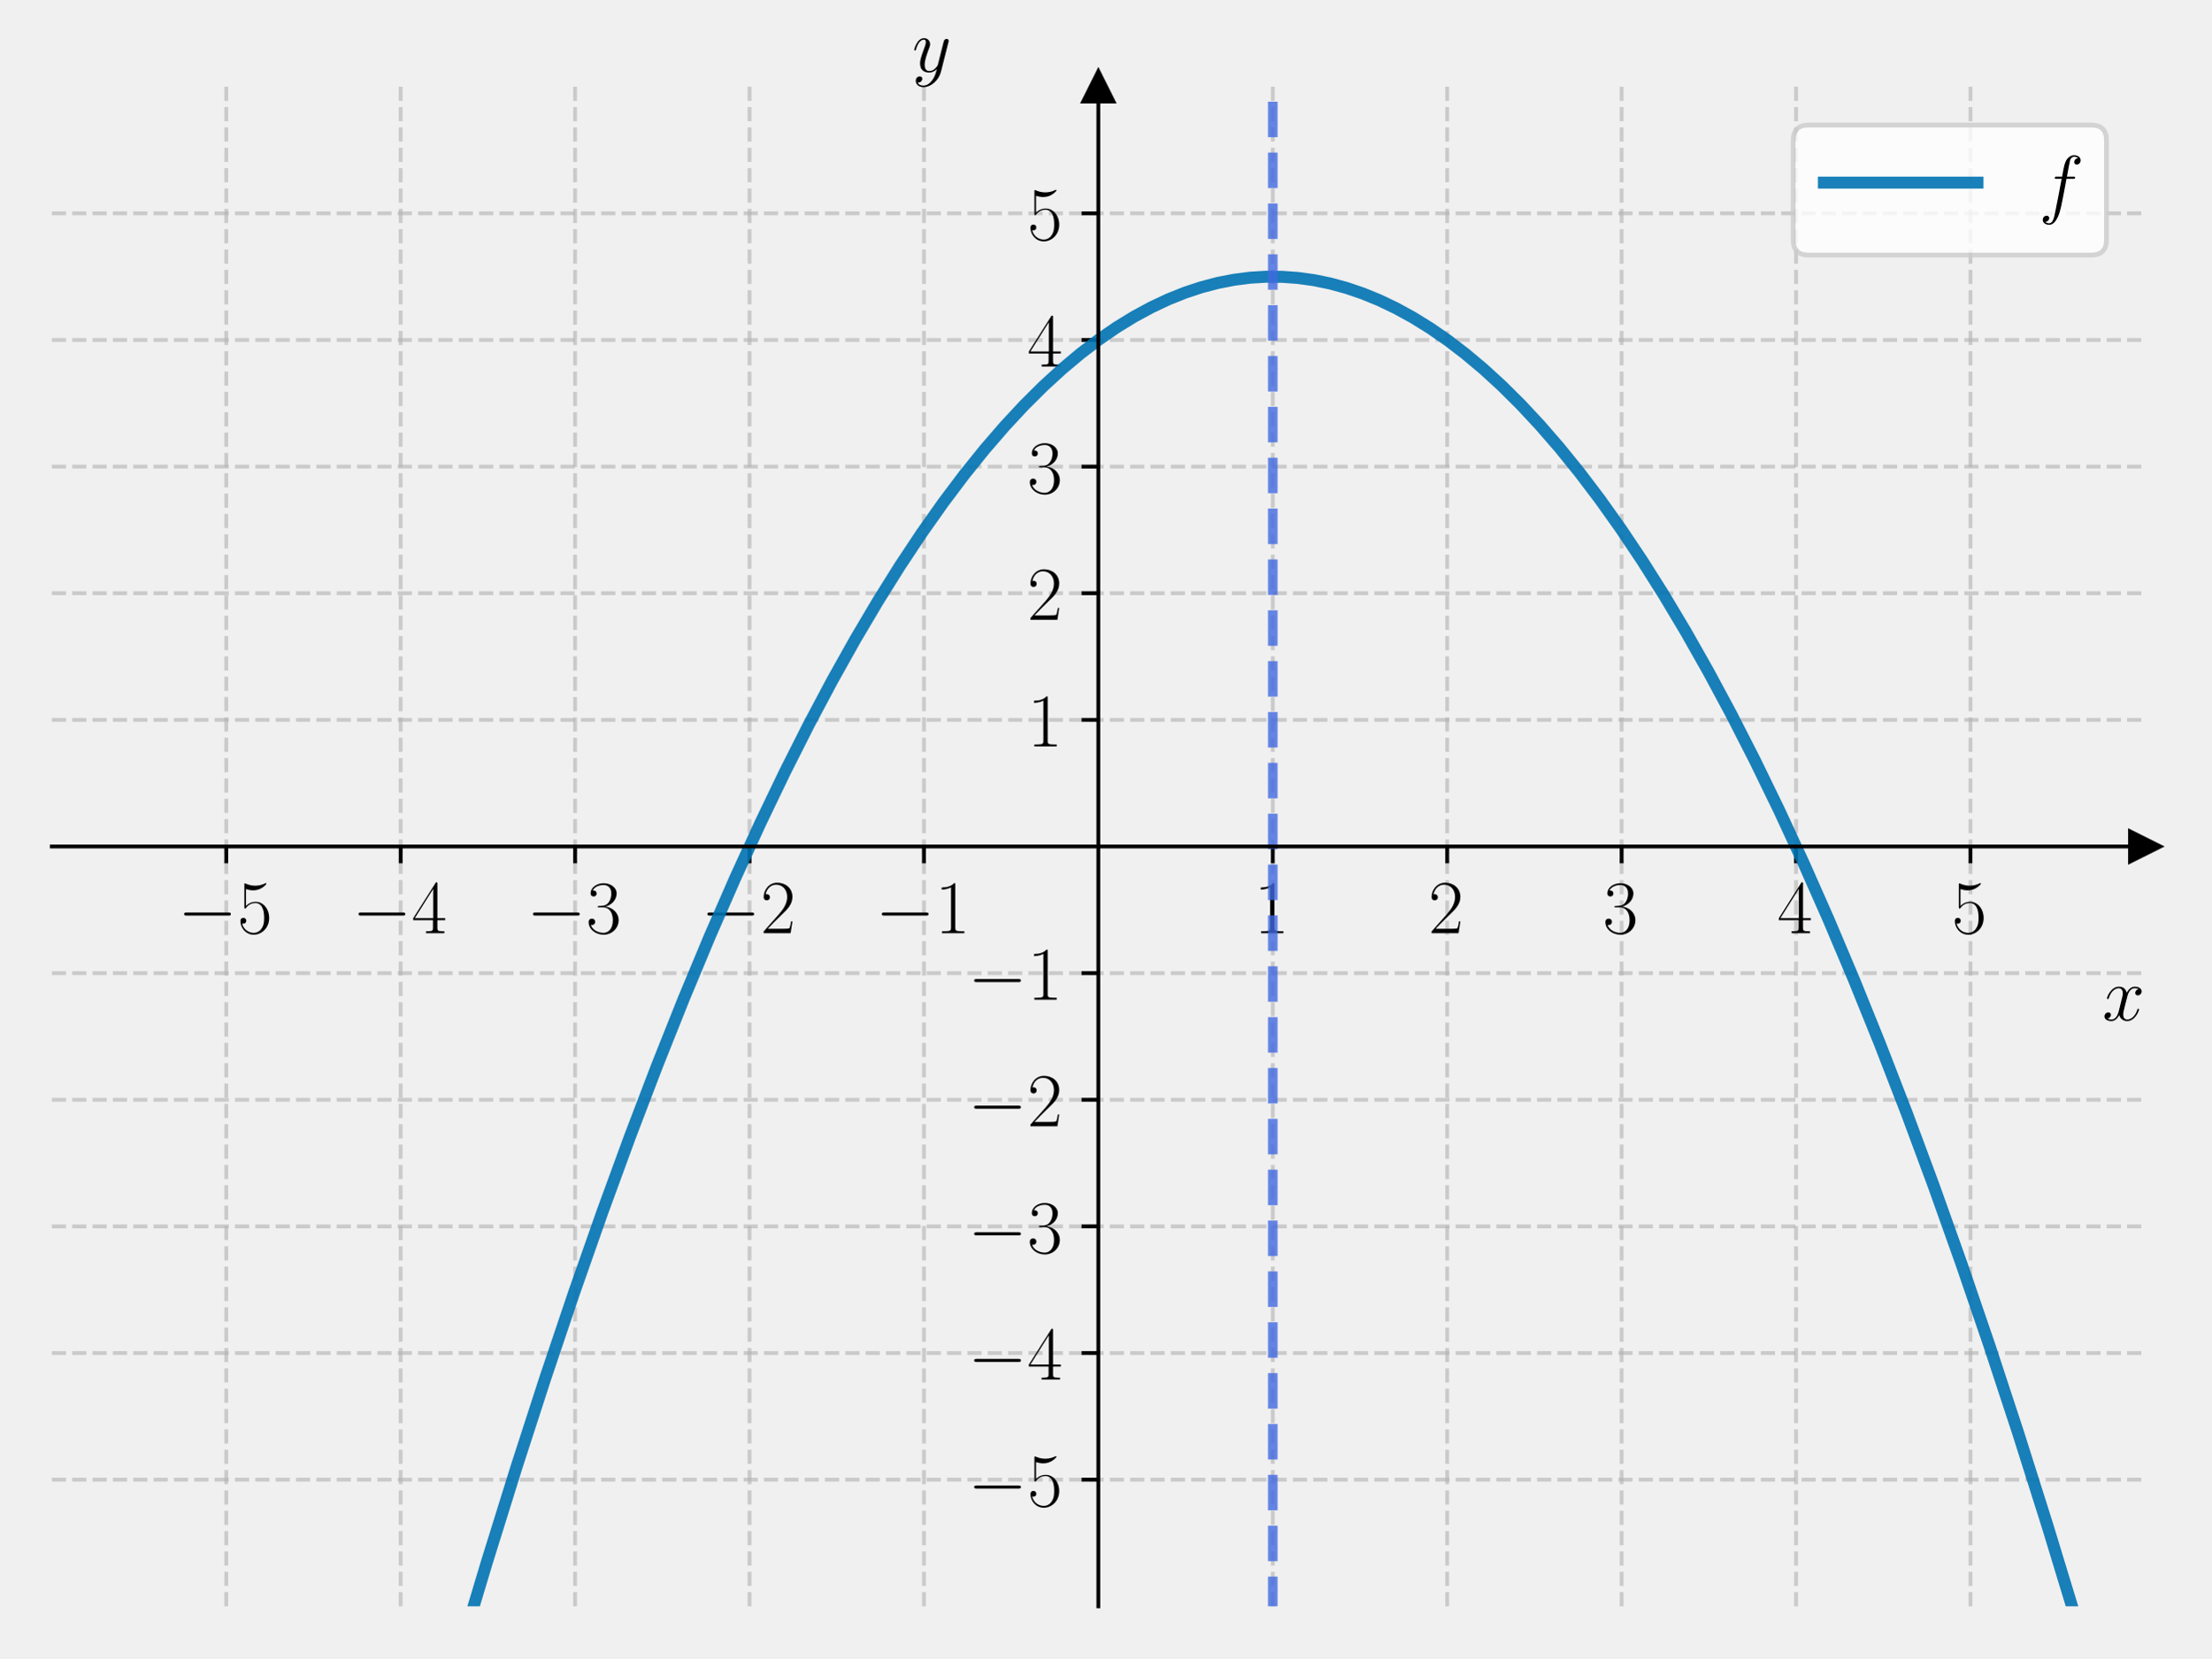
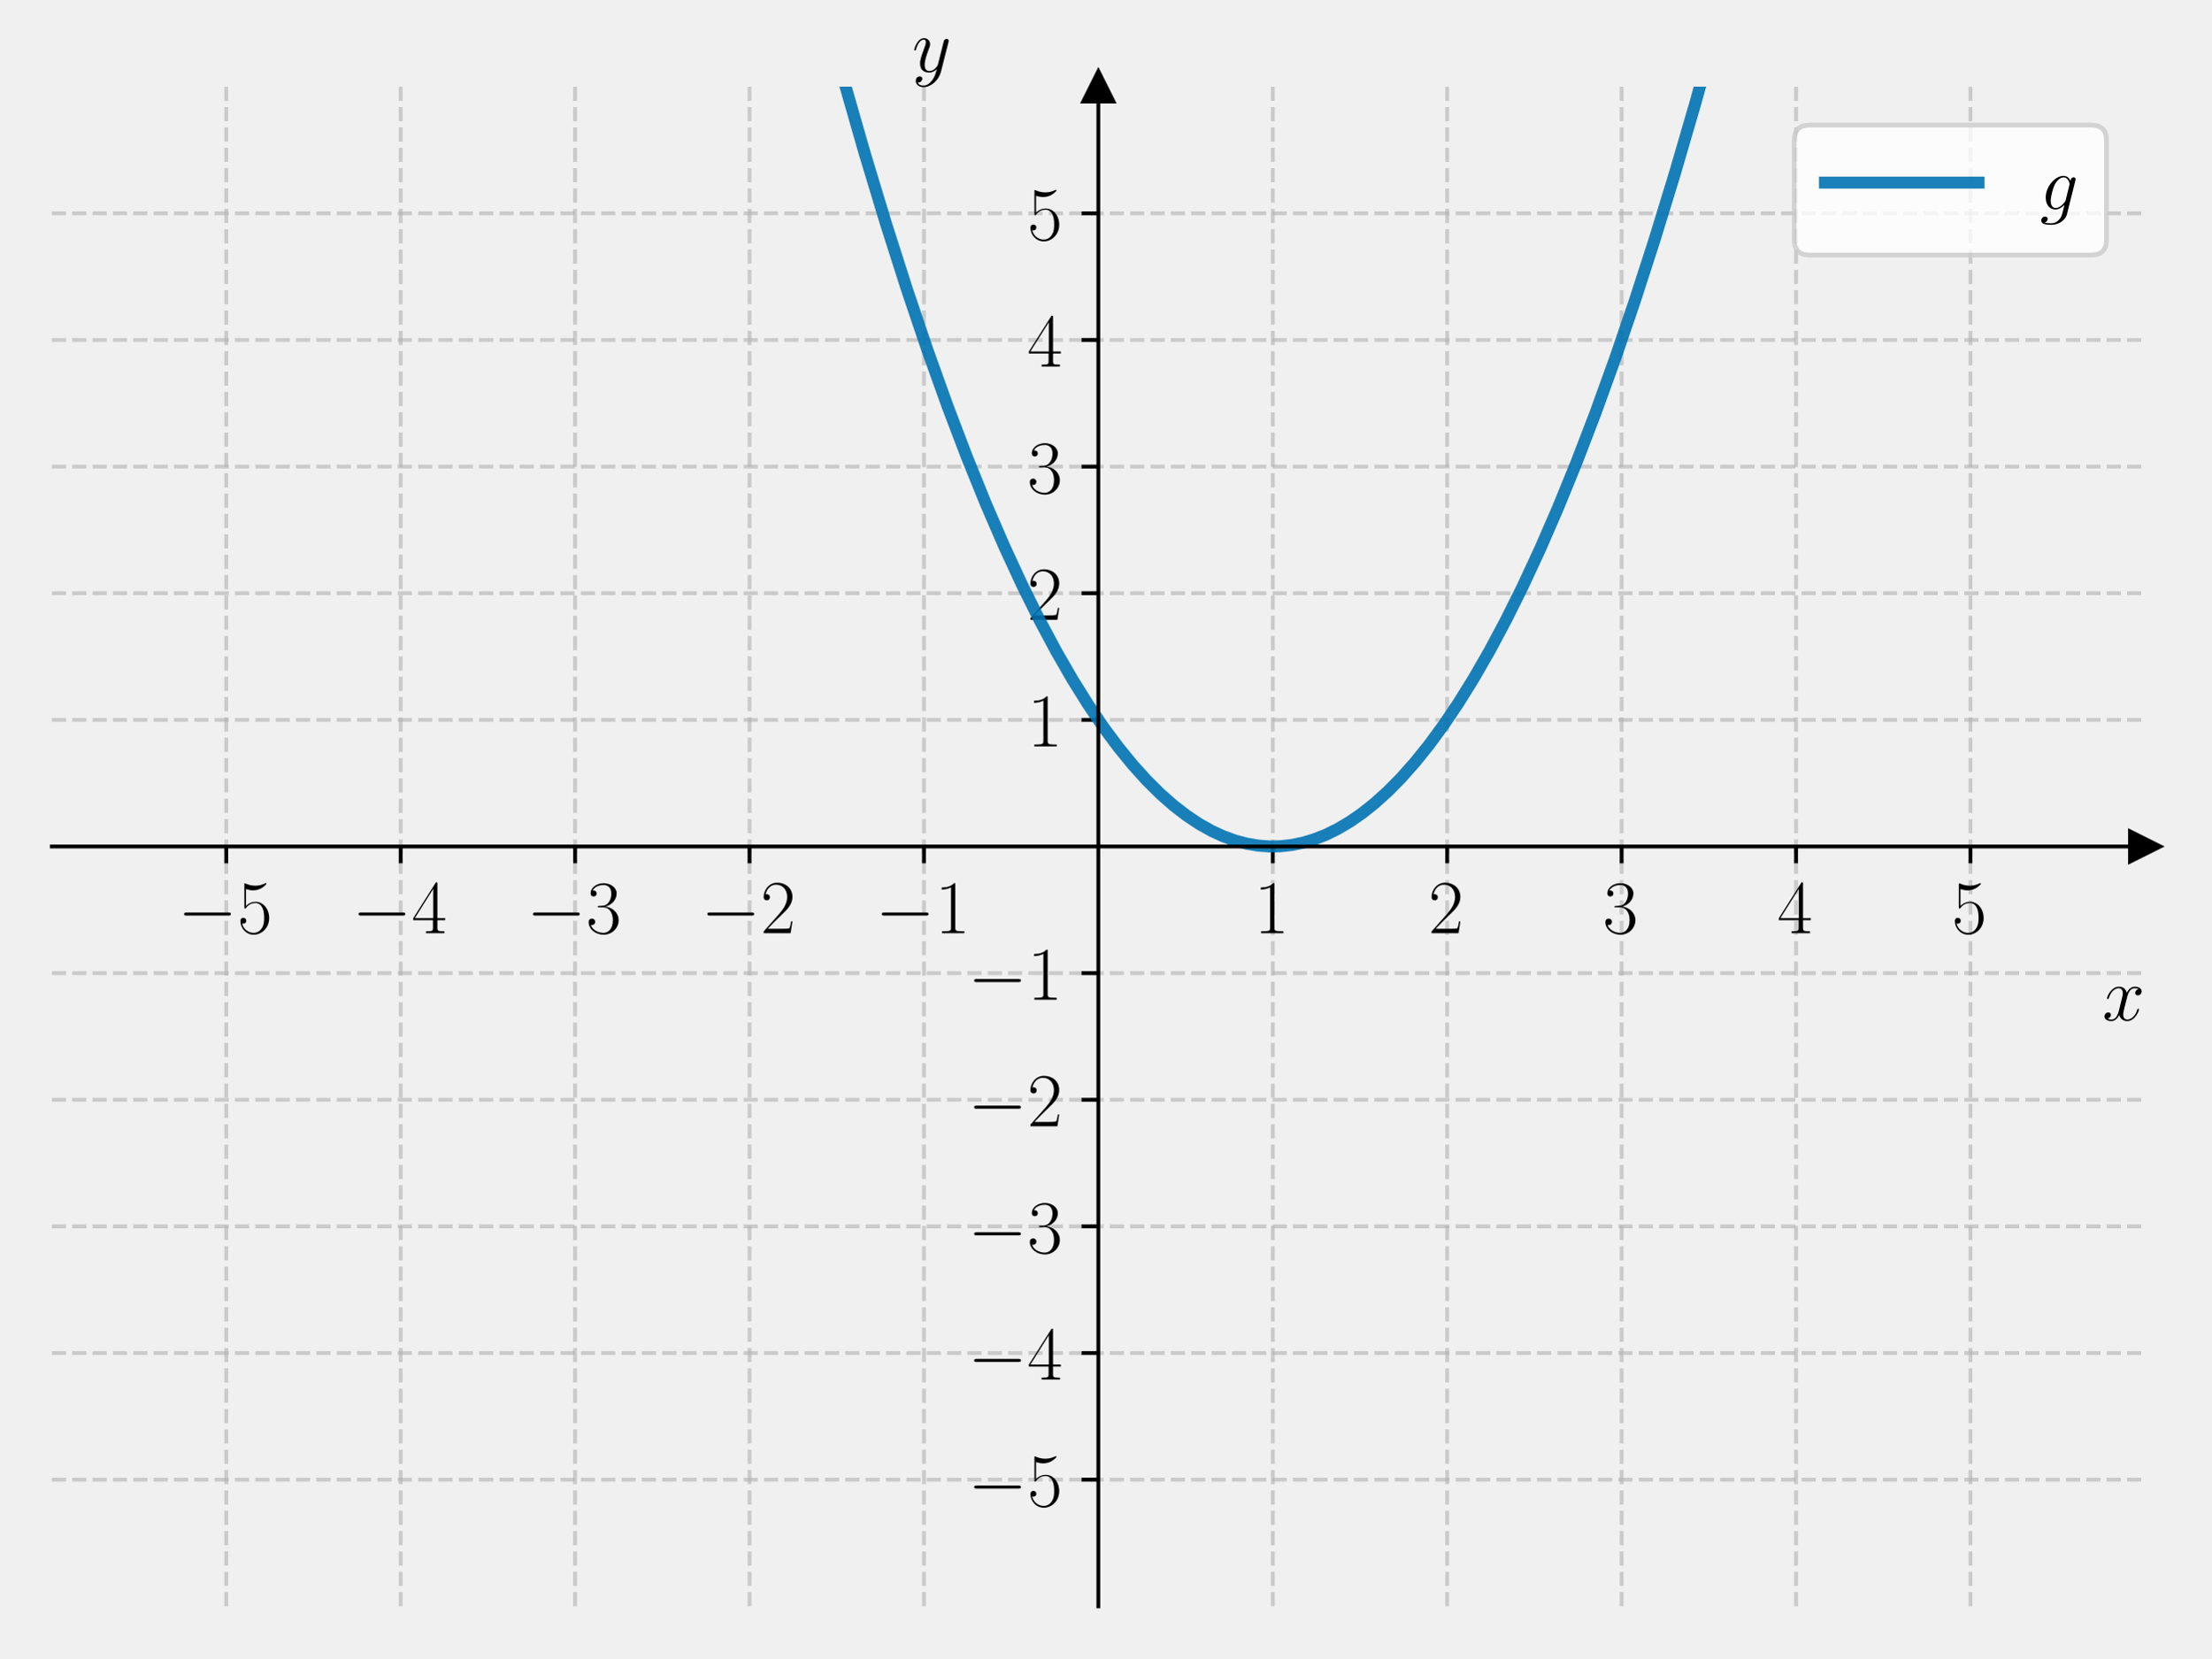
<svg xmlns="http://www.w3.org/2000/svg" xmlns:xlink="http://www.w3.org/1999/xlink" width="460.8pt" height="345.6pt" viewBox="0 0 460.8 345.6" version="1.1">
  <defs>
    <style type="text/css">*{stroke-linejoin: round; stroke-linecap: butt}</style>
  </defs>
  <g id="figure_1">
    <g id="patch_1">
      <path d="M 0 345.6  L 460.8 345.6  L 460.8 0  L 0 0  L 0 345.6  z " style="fill: none" />
    </g>
    <g id="axes_1">
      <g id="patch_2">
        <path d="M 10.8 334.8  L 447 334.8  L 447 18.065  L 10.8 18.065  L 10.8 334.8  z " style="fill: none" />
      </g>
      <g id="matplotlib.axis_1">
        <g id="xtick_1">
          <g id="line2d_1">
-             <path d="M 47.15 334.8  L 47.15 18.065  " clip-path="url(#p3d342323d3)" style="fill: none; stroke-dasharray: 2.96,1.28; stroke-dashoffset: 0; stroke: #b0b0b0; stroke-opacity: 0.6; stroke-width: 0.8" />
+             <path d="M 47.15 334.8  L 47.15 18.065  " clip-path="url(#pc347efbd6e)" style="fill: none; stroke-dasharray: 2.96,1.28; stroke-dashoffset: 0; stroke: #b0b0b0; stroke-opacity: 0.6; stroke-width: 0.8" />
          </g>
          <g id="line2d_2">
            <defs>
-               <path id="me21ef52633" d="M 0 0  L 0 3.5  " style="stroke: #000000; stroke-width: 0.8" />
+               <path id="m739e3f3d30" d="M 0 0  L 0 3.5  " style="stroke: #000000; stroke-width: 0.8" />
            </defs>
            <g>
-               <use xlink:href="#me21ef52633" x="47.15" y="176.432" style="stroke: #000000; stroke-width: 0.8" />
+               <use xlink:href="#m739e3f3d30" x="47.15" y="176.432" style="stroke: #000000; stroke-width: 0.8" />
            </g>
          </g>
          <g id="text_1">
            <g transform="translate(37.04901 194.5019) scale(0.16 -0.16)">
              <defs>
                <path id="CMSY10-0" d="M 4218 1472  C 4326 1472 4442 1472 4442 1600  C 4442 1728 4326 1728 4218 1728  L 755 1728  C 646 1728 531 1728 531 1600  C 531 1472 646 1472 755 1472  L 4218 1472  z " transform="scale(0.015625)" />
                <path id="CMR17-35" d="M 730 3692  C 794 3666 1056 3584 1325 3584  C 1920 3584 2246 3911 2432 4100  C 2432 4157 2432 4192 2394 4192  C 2387 4192 2374 4192 2323 4163  C 2099 4058 1837 3973 1517 3973  C 1325 3973 1037 3999 723 4139  C 653 4171 640 4171 634 4171  C 602 4171 595 4164 595 4037  L 595 2203  C 595 2089 595 2057 659 2057  C 691 2057 704 2070 736 2114  C 941 2401 1222 2522 1542 2522  C 1766 2522 2246 2382 2246 1289  C 2246 1085 2246 715 2054 421  C 1894 159 1645 25 1370 25  C 947 25 518 320 403 814  C 429 807 480 795 506 795  C 589 795 749 840 749 1038  C 749 1210 627 1280 506 1280  C 358 1280 262 1190 262 1011  C 262 454 704 -128 1382 -128  C 2042 -128 2669 440 2669 1264  C 2669 2030 2170 2624 1549 2624  C 1222 2624 947 2503 730 2274  L 730 3692  z " transform="scale(0.015625)" />
              </defs>
              <use xlink:href="#CMSY10-0" transform="scale(0.996264)" />
              <use xlink:href="#CMR17-35" transform="translate(77.48747 0) scale(0.996264)" />
            </g>
          </g>
        </g>
        <g id="xtick_2">
          <g id="line2d_3">
-             <path d="M 83.5 334.8  L 83.5 18.065  " clip-path="url(#p3d342323d3)" style="fill: none; stroke-dasharray: 2.96,1.28; stroke-dashoffset: 0; stroke: #b0b0b0; stroke-opacity: 0.6; stroke-width: 0.8" />
+             <path d="M 83.5 334.8  L 83.5 18.065  " clip-path="url(#pc347efbd6e)" style="fill: none; stroke-dasharray: 2.96,1.28; stroke-dashoffset: 0; stroke: #b0b0b0; stroke-opacity: 0.6; stroke-width: 0.8" />
          </g>
          <g id="line2d_4">
            <g>
-               <use xlink:href="#me21ef52633" x="83.5" y="176.432" style="stroke: #000000; stroke-width: 0.8" />
+               <use xlink:href="#m739e3f3d30" x="83.5" y="176.432" style="stroke: #000000; stroke-width: 0.8" />
            </g>
          </g>
          <g id="text_2">
            <g transform="translate(73.39901 194.5019) scale(0.16 -0.16)">
              <defs>
                <path id="CMR17-34" d="M 2150 4122  C 2150 4256 2144 4256 2029 4256  L 128 1254  L 128 1088  L 1779 1088  L 1779 457  C 1779 224 1766 160 1318 160  L 1197 160  L 1197 0  C 1402 0 1747 0 1965 0  C 2182 0 2528 0 2733 0  L 2733 160  L 2611 160  C 2163 160 2150 224 2150 457  L 2150 1088  L 2803 1088  L 2803 1254  L 2150 1254  L 2150 4122  z M 1798 3703  L 1798 1254  L 256 1254  L 1798 3703  z " transform="scale(0.015625)" />
              </defs>
              <use xlink:href="#CMSY10-0" transform="scale(0.996264)" />
              <use xlink:href="#CMR17-34" transform="translate(77.48747 0) scale(0.996264)" />
            </g>
          </g>
        </g>
        <g id="xtick_3">
          <g id="line2d_5">
-             <path d="M 119.85 334.8  L 119.85 18.065  " clip-path="url(#p3d342323d3)" style="fill: none; stroke-dasharray: 2.96,1.28; stroke-dashoffset: 0; stroke: #b0b0b0; stroke-opacity: 0.6; stroke-width: 0.8" />
+             <path d="M 119.85 334.8  L 119.85 18.065  " clip-path="url(#pc347efbd6e)" style="fill: none; stroke-dasharray: 2.96,1.28; stroke-dashoffset: 0; stroke: #b0b0b0; stroke-opacity: 0.6; stroke-width: 0.8" />
          </g>
          <g id="line2d_6">
            <g>
-               <use xlink:href="#me21ef52633" x="119.85" y="176.432" style="stroke: #000000; stroke-width: 0.8" />
+               <use xlink:href="#m739e3f3d30" x="119.85" y="176.432" style="stroke: #000000; stroke-width: 0.8" />
            </g>
          </g>
          <g id="text_3">
            <g transform="translate(109.749 194.5019) scale(0.16 -0.16)">
              <defs>
                <path id="CMR17-33" d="M 1414 2157  C 1984 2157 2234 1662 2234 1090  C 2234 320 1824 25 1453 25  C 1114 25 563 194 390 693  C 422 680 454 680 486 680  C 640 680 755 782 755 948  C 755 1133 614 1216 486 1216  C 378 1216 211 1165 211 926  C 211 335 787 -128 1466 -128  C 2176 -128 2720 430 2720 1085  C 2720 1707 2208 2157 1600 2227  C 2086 2328 2554 2756 2554 3329  C 2554 3820 2048 4179 1472 4179  C 890 4179 378 3829 378 3329  C 378 3110 544 3072 627 3072  C 762 3072 877 3155 877 3321  C 877 3486 762 3569 627 3569  C 602 3569 570 3569 544 3557  C 730 3959 1235 4032 1459 4032  C 1683 4032 2106 3925 2106 3320  C 2106 3143 2080 2828 1862 2550  C 1670 2304 1453 2304 1242 2284  C 1210 2284 1062 2269 1037 2269  C 992 2263 966 2257 966 2208  C 966 2163 973 2157 1101 2157  L 1414 2157  z " transform="scale(0.015625)" />
              </defs>
              <use xlink:href="#CMSY10-0" transform="scale(0.996264)" />
              <use xlink:href="#CMR17-33" transform="translate(77.48747 0) scale(0.996264)" />
            </g>
          </g>
        </g>
        <g id="xtick_4">
          <g id="line2d_7">
-             <path d="M 156.2 334.8  L 156.2 18.065  " clip-path="url(#p3d342323d3)" style="fill: none; stroke-dasharray: 2.96,1.28; stroke-dashoffset: 0; stroke: #b0b0b0; stroke-opacity: 0.6; stroke-width: 0.8" />
+             <path d="M 156.2 334.8  L 156.2 18.065  " clip-path="url(#pc347efbd6e)" style="fill: none; stroke-dasharray: 2.96,1.28; stroke-dashoffset: 0; stroke: #b0b0b0; stroke-opacity: 0.6; stroke-width: 0.8" />
          </g>
          <g id="line2d_8">
            <g>
-               <use xlink:href="#me21ef52633" x="156.2" y="176.432" style="stroke: #000000; stroke-width: 0.8" />
+               <use xlink:href="#m739e3f3d30" x="156.2" y="176.432" style="stroke: #000000; stroke-width: 0.8" />
            </g>
          </g>
          <g id="text_4">
            <g transform="translate(146.099 194.5019) scale(0.16 -0.16)">
              <defs>
                <path id="CMR17-32" d="M 2669 989  L 2554 989  C 2490 536 2438 459 2413 420  C 2381 369 1920 369 1830 369  L 602 369  C 832 619 1280 1072 1824 1597  C 2214 1967 2669 2402 2669 3035  C 2669 3790 2067 4224 1395 4224  C 691 4224 262 3604 262 3030  C 262 2780 448 2748 525 2748  C 589 2748 781 2787 781 3010  C 781 3207 614 3264 525 3264  C 486 3264 448 3258 422 3245  C 544 3790 915 4058 1306 4058  C 1862 4058 2227 3617 2227 3035  C 2227 2479 1901 2000 1536 1584  L 262 146  L 262 0  L 2515 0  L 2669 989  z " transform="scale(0.015625)" />
              </defs>
              <use xlink:href="#CMSY10-0" transform="scale(0.996264)" />
              <use xlink:href="#CMR17-32" transform="translate(77.48747 0) scale(0.996264)" />
            </g>
          </g>
        </g>
        <g id="xtick_5">
          <g id="line2d_9">
-             <path d="M 192.55 334.8  L 192.55 18.065  " clip-path="url(#p3d342323d3)" style="fill: none; stroke-dasharray: 2.96,1.28; stroke-dashoffset: 0; stroke: #b0b0b0; stroke-opacity: 0.6; stroke-width: 0.8" />
+             <path d="M 192.55 334.8  L 192.55 18.065  " clip-path="url(#pc347efbd6e)" style="fill: none; stroke-dasharray: 2.96,1.28; stroke-dashoffset: 0; stroke: #b0b0b0; stroke-opacity: 0.6; stroke-width: 0.8" />
          </g>
          <g id="line2d_10">
            <g>
-               <use xlink:href="#me21ef52633" x="192.55" y="176.432" style="stroke: #000000; stroke-width: 0.8" />
+               <use xlink:href="#m739e3f3d30" x="192.55" y="176.432" style="stroke: #000000; stroke-width: 0.8" />
            </g>
          </g>
          <g id="text_5">
            <g transform="translate(182.449 194.5019) scale(0.16 -0.16)">
              <defs>
                <path id="CMR17-31" d="M 1702 4058  C 1702 4192 1696 4192 1606 4192  C 1357 3916 979 3827 621 3827  C 602 3827 570 3827 563 3808  C 557 3795 557 3782 557 3648  C 755 3648 1088 3686 1344 3839  L 1344 461  C 1344 236 1331 160 781 160  L 589 160  L 589 0  C 896 0 1216 0 1523 0  C 1830 0 2150 0 2458 0  L 2458 160  L 2266 160  C 1715 160 1702 230 1702 458  L 1702 4058  z " transform="scale(0.015625)" />
              </defs>
              <use xlink:href="#CMSY10-0" transform="scale(0.996264)" />
              <use xlink:href="#CMR17-31" transform="translate(77.48747 0) scale(0.996264)" />
            </g>
          </g>
        </g>
        <g id="xtick_6">
          <g id="line2d_11">
-             <path d="M 265.25 334.8  L 265.25 18.065  " clip-path="url(#p3d342323d3)" style="fill: none; stroke-dasharray: 2.96,1.28; stroke-dashoffset: 0; stroke: #b0b0b0; stroke-opacity: 0.6; stroke-width: 0.8" />
+             <path d="M 265.25 334.8  L 265.25 18.065  " clip-path="url(#pc347efbd6e)" style="fill: none; stroke-dasharray: 2.96,1.28; stroke-dashoffset: 0; stroke: #b0b0b0; stroke-opacity: 0.6; stroke-width: 0.8" />
          </g>
          <g id="line2d_12">
            <g>
-               <use xlink:href="#me21ef52633" x="265.25" y="176.432" style="stroke: #000000; stroke-width: 0.8" />
+               <use xlink:href="#m739e3f3d30" x="265.25" y="176.432" style="stroke: #000000; stroke-width: 0.8" />
            </g>
          </g>
          <g id="text_6">
            <g transform="translate(261.348 194.5019) scale(0.16 -0.16)">
              <use xlink:href="#CMR17-31" transform="scale(0.996264)" />
            </g>
          </g>
        </g>
        <g id="xtick_7">
          <g id="line2d_13">
-             <path d="M 301.6 334.8  L 301.6 18.065  " clip-path="url(#p3d342323d3)" style="fill: none; stroke-dasharray: 2.96,1.28; stroke-dashoffset: 0; stroke: #b0b0b0; stroke-opacity: 0.6; stroke-width: 0.8" />
+             <path d="M 301.6 334.8  L 301.6 18.065  " clip-path="url(#pc347efbd6e)" style="fill: none; stroke-dasharray: 2.96,1.28; stroke-dashoffset: 0; stroke: #b0b0b0; stroke-opacity: 0.6; stroke-width: 0.8" />
          </g>
          <g id="line2d_14">
            <g>
-               <use xlink:href="#me21ef52633" x="301.6" y="176.432" style="stroke: #000000; stroke-width: 0.8" />
+               <use xlink:href="#m739e3f3d30" x="301.6" y="176.432" style="stroke: #000000; stroke-width: 0.8" />
            </g>
          </g>
          <g id="text_7">
            <g transform="translate(297.698 194.5019) scale(0.16 -0.16)">
              <use xlink:href="#CMR17-32" transform="scale(0.996264)" />
            </g>
          </g>
        </g>
        <g id="xtick_8">
          <g id="line2d_15">
-             <path d="M 337.95 334.8  L 337.95 18.065  " clip-path="url(#p3d342323d3)" style="fill: none; stroke-dasharray: 2.96,1.28; stroke-dashoffset: 0; stroke: #b0b0b0; stroke-opacity: 0.6; stroke-width: 0.8" />
+             <path d="M 337.95 334.8  L 337.95 18.065  " clip-path="url(#pc347efbd6e)" style="fill: none; stroke-dasharray: 2.96,1.28; stroke-dashoffset: 0; stroke: #b0b0b0; stroke-opacity: 0.6; stroke-width: 0.8" />
          </g>
          <g id="line2d_16">
            <g>
-               <use xlink:href="#me21ef52633" x="337.95" y="176.432" style="stroke: #000000; stroke-width: 0.8" />
+               <use xlink:href="#m739e3f3d30" x="337.95" y="176.432" style="stroke: #000000; stroke-width: 0.8" />
            </g>
          </g>
          <g id="text_8">
            <g transform="translate(334.048 194.5019) scale(0.16 -0.16)">
              <use xlink:href="#CMR17-33" transform="scale(0.996264)" />
            </g>
          </g>
        </g>
        <g id="xtick_9">
          <g id="line2d_17">
-             <path d="M 374.3 334.8  L 374.3 18.065  " clip-path="url(#p3d342323d3)" style="fill: none; stroke-dasharray: 2.96,1.28; stroke-dashoffset: 0; stroke: #b0b0b0; stroke-opacity: 0.6; stroke-width: 0.8" />
+             <path d="M 374.3 334.8  L 374.3 18.065  " clip-path="url(#pc347efbd6e)" style="fill: none; stroke-dasharray: 2.96,1.28; stroke-dashoffset: 0; stroke: #b0b0b0; stroke-opacity: 0.6; stroke-width: 0.8" />
          </g>
          <g id="line2d_18">
            <g>
-               <use xlink:href="#me21ef52633" x="374.3" y="176.432" style="stroke: #000000; stroke-width: 0.8" />
+               <use xlink:href="#m739e3f3d30" x="374.3" y="176.432" style="stroke: #000000; stroke-width: 0.8" />
            </g>
          </g>
          <g id="text_9">
            <g transform="translate(370.398 194.5019) scale(0.16 -0.16)">
              <use xlink:href="#CMR17-34" transform="scale(0.996264)" />
            </g>
          </g>
        </g>
        <g id="xtick_10">
          <g id="line2d_19">
-             <path d="M 410.65 334.8  L 410.65 18.065  " clip-path="url(#p3d342323d3)" style="fill: none; stroke-dasharray: 2.96,1.28; stroke-dashoffset: 0; stroke: #b0b0b0; stroke-opacity: 0.6; stroke-width: 0.8" />
+             <path d="M 410.65 334.8  L 410.65 18.065  " clip-path="url(#pc347efbd6e)" style="fill: none; stroke-dasharray: 2.96,1.28; stroke-dashoffset: 0; stroke: #b0b0b0; stroke-opacity: 0.6; stroke-width: 0.8" />
          </g>
          <g id="line2d_20">
            <g>
-               <use xlink:href="#me21ef52633" x="410.65" y="176.432" style="stroke: #000000; stroke-width: 0.8" />
+               <use xlink:href="#m739e3f3d30" x="410.65" y="176.432" style="stroke: #000000; stroke-width: 0.8" />
            </g>
          </g>
          <g id="text_10">
            <g transform="translate(406.748 194.5019) scale(0.16 -0.16)">
              <use xlink:href="#CMR17-35" transform="scale(0.996264)" />
            </g>
          </g>
        </g>
        <g id="text_11">
          <g transform="translate(438.1306 212.6709) scale(0.16 -0.16)">
            <defs>
              <path id="CMMI12-78" d="M 3034 2606  C 2829 2567 2752 2414 2752 2293  C 2752 2139 2874 2088 2963 2088  C 3155 2088 3290 2254 3290 2427  C 3290 2695 2982 2816 2714 2816  C 2323 2816 2106 2433 2048 2312  C 1901 2816 1504 2816 1389 2816  C 736 2816 390 1980 390 1839  C 390 1814 416 1782 461 1782  C 512 1782 525 1820 538 1846  C 755 2555 1184 2689 1370 2689  C 1658 2689 1715 2420 1715 2267  C 1715 2127 1677 1980 1600 1673  L 1382 798  C 1286 415 1101 64 762 64  C 730 64 570 64 435 147  C 666 192 717 383 717 460  C 717 588 621 664 499 664  C 346 664 179 530 179 326  C 179 57 480 -64 755 -64  C 1062 -64 1280 179 1414 441  C 1517 64 1837 -64 2074 -64  C 2726 -64 3072 773 3072 913  C 3072 945 3046 971 3008 971  C 2950 971 2944 939 2925 888  C 2752 326 2381 64 2093 64  C 1869 64 1747 230 1747 492  C 1747 632 1773 734 1875 1156  L 2099 2024  C 2195 2408 2413 2689 2707 2689  C 2720 2689 2899 2689 3034 2606  z " transform="scale(0.015625)" />
            </defs>
            <use xlink:href="#CMMI12-78" transform="scale(0.996264)" />
          </g>
        </g>
      </g>
      <g id="matplotlib.axis_2">
        <g id="ytick_1">
          <g id="line2d_21">
-             <path d="M 10.8 308.405  L 447 308.405  " clip-path="url(#p3d342323d3)" style="fill: none; stroke-dasharray: 2.96,1.28; stroke-dashoffset: 0; stroke: #b0b0b0; stroke-opacity: 0.6; stroke-width: 0.8" />
+             <path d="M 10.8 308.405  L 447 308.405  " clip-path="url(#pc347efbd6e)" style="fill: none; stroke-dasharray: 2.96,1.28; stroke-dashoffset: 0; stroke: #b0b0b0; stroke-opacity: 0.6; stroke-width: 0.8" />
          </g>
          <g id="line2d_22">
            <defs>
-               <path id="mcdce014a61" d="M 0 0  L -3.5 0  " style="stroke: #000000; stroke-width: 0.8" />
+               <path id="mda7bdbc7cf" d="M 0 0  L -3.5 0  " style="stroke: #000000; stroke-width: 0.8" />
            </defs>
            <g>
-               <use xlink:href="#mcdce014a61" x="228.9" y="308.405" style="stroke: #000000; stroke-width: 0.8" />
+               <use xlink:href="#mda7bdbc7cf" x="228.9" y="308.405" style="stroke: #000000; stroke-width: 0.8" />
            </g>
          </g>
          <g id="text_12">
            <g transform="translate(201.698 313.9402) scale(0.16 -0.16)">
              <use xlink:href="#CMSY10-0" transform="scale(0.996264)" />
              <use xlink:href="#CMR17-35" transform="translate(77.48747 0) scale(0.996264)" />
            </g>
          </g>
        </g>
        <g id="ytick_2">
          <g id="line2d_23">
-             <path d="M 10.8 282.011  L 447 282.011  " clip-path="url(#p3d342323d3)" style="fill: none; stroke-dasharray: 2.96,1.28; stroke-dashoffset: 0; stroke: #b0b0b0; stroke-opacity: 0.6; stroke-width: 0.8" />
+             <path d="M 10.8 282.011  L 447 282.011  " clip-path="url(#pc347efbd6e)" style="fill: none; stroke-dasharray: 2.96,1.28; stroke-dashoffset: 0; stroke: #b0b0b0; stroke-opacity: 0.6; stroke-width: 0.8" />
          </g>
          <g id="line2d_24">
            <g>
-               <use xlink:href="#mcdce014a61" x="228.9" y="282.011" style="stroke: #000000; stroke-width: 0.8" />
+               <use xlink:href="#mda7bdbc7cf" x="228.9" y="282.011" style="stroke: #000000; stroke-width: 0.8" />
            </g>
          </g>
          <g id="text_13">
            <g transform="translate(201.698 287.5455) scale(0.16 -0.16)">
              <use xlink:href="#CMSY10-0" transform="scale(0.996264)" />
              <use xlink:href="#CMR17-34" transform="translate(77.48747 0) scale(0.996264)" />
            </g>
          </g>
        </g>
        <g id="ytick_3">
          <g id="line2d_25">
-             <path d="M 10.8 255.616  L 447 255.616  " clip-path="url(#p3d342323d3)" style="fill: none; stroke-dasharray: 2.96,1.28; stroke-dashoffset: 0; stroke: #b0b0b0; stroke-opacity: 0.6; stroke-width: 0.8" />
+             <path d="M 10.8 255.616  L 447 255.616  " clip-path="url(#pc347efbd6e)" style="fill: none; stroke-dasharray: 2.96,1.28; stroke-dashoffset: 0; stroke: #b0b0b0; stroke-opacity: 0.6; stroke-width: 0.8" />
          </g>
          <g id="line2d_26">
            <g>
-               <use xlink:href="#mcdce014a61" x="228.9" y="255.616" style="stroke: #000000; stroke-width: 0.8" />
+               <use xlink:href="#mda7bdbc7cf" x="228.9" y="255.616" style="stroke: #000000; stroke-width: 0.8" />
            </g>
          </g>
          <g id="text_14">
            <g transform="translate(201.698 261.1509) scale(0.16 -0.16)">
              <use xlink:href="#CMSY10-0" transform="scale(0.996264)" />
              <use xlink:href="#CMR17-33" transform="translate(77.48747 0) scale(0.996264)" />
            </g>
          </g>
        </g>
        <g id="ytick_4">
          <g id="line2d_27">
-             <path d="M 10.8 229.222  L 447 229.222  " clip-path="url(#p3d342323d3)" style="fill: none; stroke-dasharray: 2.96,1.28; stroke-dashoffset: 0; stroke: #b0b0b0; stroke-opacity: 0.6; stroke-width: 0.8" />
+             <path d="M 10.8 229.222  L 447 229.222  " clip-path="url(#pc347efbd6e)" style="fill: none; stroke-dasharray: 2.96,1.28; stroke-dashoffset: 0; stroke: #b0b0b0; stroke-opacity: 0.6; stroke-width: 0.8" />
          </g>
          <g id="line2d_28">
            <g>
-               <use xlink:href="#mcdce014a61" x="228.9" y="229.222" style="stroke: #000000; stroke-width: 0.8" />
+               <use xlink:href="#mda7bdbc7cf" x="228.9" y="229.222" style="stroke: #000000; stroke-width: 0.8" />
            </g>
          </g>
          <g id="text_15">
            <g transform="translate(201.698 234.7563) scale(0.16 -0.16)">
              <use xlink:href="#CMSY10-0" transform="scale(0.996264)" />
              <use xlink:href="#CMR17-32" transform="translate(77.48747 0) scale(0.996264)" />
            </g>
          </g>
        </g>
        <g id="ytick_5">
          <g id="line2d_29">
-             <path d="M 10.8 202.827  L 447 202.827  " clip-path="url(#p3d342323d3)" style="fill: none; stroke-dasharray: 2.96,1.28; stroke-dashoffset: 0; stroke: #b0b0b0; stroke-opacity: 0.6; stroke-width: 0.8" />
+             <path d="M 10.8 202.827  L 447 202.827  " clip-path="url(#pc347efbd6e)" style="fill: none; stroke-dasharray: 2.96,1.28; stroke-dashoffset: 0; stroke: #b0b0b0; stroke-opacity: 0.6; stroke-width: 0.8" />
          </g>
          <g id="line2d_30">
            <g>
-               <use xlink:href="#mcdce014a61" x="228.9" y="202.827" style="stroke: #000000; stroke-width: 0.8" />
+               <use xlink:href="#mda7bdbc7cf" x="228.9" y="202.827" style="stroke: #000000; stroke-width: 0.8" />
            </g>
          </g>
          <g id="text_16">
            <g transform="translate(201.698 208.3617) scale(0.16 -0.16)">
              <use xlink:href="#CMSY10-0" transform="scale(0.996264)" />
              <use xlink:href="#CMR17-31" transform="translate(77.48747 0) scale(0.996264)" />
            </g>
          </g>
        </g>
        <g id="ytick_6">
          <g id="line2d_31">
-             <path d="M 10.8 150.038  L 447 150.038  " clip-path="url(#p3d342323d3)" style="fill: none; stroke-dasharray: 2.96,1.28; stroke-dashoffset: 0; stroke: #b0b0b0; stroke-opacity: 0.6; stroke-width: 0.8" />
+             <path d="M 10.8 150.038  L 447 150.038  " clip-path="url(#pc347efbd6e)" style="fill: none; stroke-dasharray: 2.96,1.28; stroke-dashoffset: 0; stroke: #b0b0b0; stroke-opacity: 0.6; stroke-width: 0.8" />
          </g>
          <g id="line2d_32">
            <g>
-               <use xlink:href="#mcdce014a61" x="228.9" y="150.038" style="stroke: #000000; stroke-width: 0.8" />
+               <use xlink:href="#mda7bdbc7cf" x="228.9" y="150.038" style="stroke: #000000; stroke-width: 0.8" />
            </g>
          </g>
          <g id="text_17">
            <g transform="translate(214.096 155.5724) scale(0.16 -0.16)">
              <use xlink:href="#CMR17-31" transform="scale(0.996264)" />
            </g>
          </g>
        </g>
        <g id="ytick_7">
          <g id="line2d_33">
-             <path d="M 10.8 123.643  L 447 123.643  " clip-path="url(#p3d342323d3)" style="fill: none; stroke-dasharray: 2.96,1.28; stroke-dashoffset: 0; stroke: #b0b0b0; stroke-opacity: 0.6; stroke-width: 0.8" />
+             <path d="M 10.8 123.643  L 447 123.643  " clip-path="url(#pc347efbd6e)" style="fill: none; stroke-dasharray: 2.96,1.28; stroke-dashoffset: 0; stroke: #b0b0b0; stroke-opacity: 0.6; stroke-width: 0.8" />
          </g>
          <g id="line2d_34">
            <g>
-               <use xlink:href="#mcdce014a61" x="228.9" y="123.643" style="stroke: #000000; stroke-width: 0.8" />
+               <use xlink:href="#mda7bdbc7cf" x="228.9" y="123.643" style="stroke: #000000; stroke-width: 0.8" />
            </g>
          </g>
          <g id="text_18">
            <g transform="translate(214.096 129.1778) scale(0.16 -0.16)">
              <use xlink:href="#CMR17-32" transform="scale(0.996264)" />
            </g>
          </g>
        </g>
        <g id="ytick_8">
          <g id="line2d_35">
-             <path d="M 10.8 97.248  L 447 97.248  " clip-path="url(#p3d342323d3)" style="fill: none; stroke-dasharray: 2.96,1.28; stroke-dashoffset: 0; stroke: #b0b0b0; stroke-opacity: 0.6; stroke-width: 0.8" />
+             <path d="M 10.8 97.248  L 447 97.248  " clip-path="url(#pc347efbd6e)" style="fill: none; stroke-dasharray: 2.96,1.28; stroke-dashoffset: 0; stroke: #b0b0b0; stroke-opacity: 0.6; stroke-width: 0.8" />
          </g>
          <g id="line2d_36">
            <g>
-               <use xlink:href="#mcdce014a61" x="228.9" y="97.248" style="stroke: #000000; stroke-width: 0.8" />
+               <use xlink:href="#mda7bdbc7cf" x="228.9" y="97.248" style="stroke: #000000; stroke-width: 0.8" />
            </g>
          </g>
          <g id="text_19">
            <g transform="translate(214.096 102.7832) scale(0.16 -0.16)">
              <use xlink:href="#CMR17-33" transform="scale(0.996264)" />
            </g>
          </g>
        </g>
        <g id="ytick_9">
          <g id="line2d_37">
-             <path d="M 10.8 70.854  L 447 70.854  " clip-path="url(#p3d342323d3)" style="fill: none; stroke-dasharray: 2.96,1.28; stroke-dashoffset: 0; stroke: #b0b0b0; stroke-opacity: 0.6; stroke-width: 0.8" />
+             <path d="M 10.8 70.854  L 447 70.854  " clip-path="url(#pc347efbd6e)" style="fill: none; stroke-dasharray: 2.96,1.28; stroke-dashoffset: 0; stroke: #b0b0b0; stroke-opacity: 0.6; stroke-width: 0.8" />
          </g>
          <g id="line2d_38">
            <g>
-               <use xlink:href="#mcdce014a61" x="228.9" y="70.854" style="stroke: #000000; stroke-width: 0.8" />
+               <use xlink:href="#mda7bdbc7cf" x="228.9" y="70.854" style="stroke: #000000; stroke-width: 0.8" />
            </g>
          </g>
          <g id="text_20">
            <g transform="translate(214.096 76.38857) scale(0.16 -0.16)">
              <use xlink:href="#CMR17-34" transform="scale(0.996264)" />
            </g>
          </g>
        </g>
        <g id="ytick_10">
          <g id="line2d_39">
-             <path d="M 10.8 44.459  L 447 44.459  " clip-path="url(#p3d342323d3)" style="fill: none; stroke-dasharray: 2.96,1.28; stroke-dashoffset: 0; stroke: #b0b0b0; stroke-opacity: 0.6; stroke-width: 0.8" />
+             <path d="M 10.8 44.459  L 447 44.459  " clip-path="url(#pc347efbd6e)" style="fill: none; stroke-dasharray: 2.96,1.28; stroke-dashoffset: 0; stroke: #b0b0b0; stroke-opacity: 0.6; stroke-width: 0.8" />
          </g>
          <g id="line2d_40">
            <g>
-               <use xlink:href="#mcdce014a61" x="228.9" y="44.459" style="stroke: #000000; stroke-width: 0.8" />
+               <use xlink:href="#mda7bdbc7cf" x="228.9" y="44.459" style="stroke: #000000; stroke-width: 0.8" />
            </g>
          </g>
          <g id="text_21">
            <g transform="translate(214.096 49.99395) scale(0.16 -0.16)">
              <use xlink:href="#CMR17-35" transform="scale(0.996264)" />
            </g>
          </g>
        </g>
        <g id="text_22">
          <g transform="translate(190.0877 14.96506) scale(0.16 -0.16)">
            <defs>
              <path id="CMMI12-79" d="M 1683 -700  C 1510 -939 1261 -1152 947 -1152  C 870 -1152 563 -1152 467 -889  C 486 -895 518 -895 531 -895  C 723 -895 851 -729 851 -582  C 851 -435 730 -384 634 -384  C 531 -384 307 -458 307 -759  C 307 -1071 582 -1286 947 -1286  C 1587 -1286 2234 -700 2413 6  L 3040 2485  C 3046 2517 3059 2556 3059 2594  C 3059 2689 2982 2753 2886 2753  C 2829 2753 2694 2727 2643 2535  L 2170 658  C 2138 543 2138 530 2086 460  C 1958 281 1747 64 1440 64  C 1082 64 1050 415 1050 588  C 1050 952 1222 1443 1395 1903  C 1466 2088 1504 2178 1504 2305  C 1504 2574 1312 2816 998 2816  C 410 2816 173 1890 173 1839  C 173 1814 198 1782 243 1782  C 301 1782 307 1807 333 1897  C 486 2433 730 2689 979 2689  C 1037 2689 1146 2689 1146 2478  C 1146 2312 1075 2127 979 1884  C 666 1047 666 837 666 683  C 666 77 1101 -64 1421 -64  C 1606 -64 1837 -6 2061 230  L 2067 224  C 1971 -147 1907 -392 1683 -700  z " transform="scale(0.015625)" />
            </defs>
            <use xlink:href="#CMMI12-79" transform="scale(0.996264)" />
          </g>
        </g>
      </g>
      <g id="line2d_41">
        <defs>
-           <path id="mfb2bfdce32" d="M 3 0  L -3 -3  L -3 3  z " style="stroke: #000000; stroke-linejoin: miter" />
+           <path id="me9a964c9ba" d="M 3 0  L -3 -3  L -3 3  z " style="stroke: #000000; stroke-linejoin: miter" />
        </defs>
        <g>
-           <use xlink:href="#mfb2bfdce32" x="447" y="176.432" style="stroke: #000000; stroke-linejoin: miter" />
+           <use xlink:href="#me9a964c9ba" x="447" y="176.432" style="stroke: #000000; stroke-linejoin: miter" />
        </g>
      </g>
      <g id="line2d_42">
        <defs>
-           <path id="m96b4c5bb77" d="M 0 -3  L -3 3  L 3 3  z " style="stroke: #000000; stroke-linejoin: miter" />
+           <path id="m7dd9afb384" d="M 0 -3  L -3 3  L 3 3  z " style="stroke: #000000; stroke-linejoin: miter" />
        </defs>
        <g>
-           <use xlink:href="#m96b4c5bb77" x="228.9" y="18.065" style="stroke: #000000; stroke-linejoin: miter" />
+           <use xlink:href="#m7dd9afb384" x="228.9" y="18.065" style="stroke: #000000; stroke-linejoin: miter" />
        </g>
      </g>
      <g id="line2d_43">
-         <path d="M 95.164 346.6  L 101.449 325.642  L 107.627 305.808  L 113.698 287.059  L 119.664 269.355  L 125.522 252.66  L 131.274 236.935  L 136.92 222.144  L 142.459 208.251  L 147.891 195.221  L 153.217 183.018  L 158.437 171.609  L 163.55 160.961  L 168.556 151.041  L 173.456 141.816  L 178.25 133.256  L 182.937 125.33  L 187.517 118.008  L 192.097 111.105  L 196.571 104.768  L 200.938 98.966  L 205.199 93.674  L 209.354 88.863  L 213.401 84.507  L 217.449 80.478  L 221.39 76.87  L 225.225 73.657  L 228.953 70.815  L 232.681 68.251  L 236.303 66.026  L 239.925 64.062  L 243.44 62.407  L 246.955 60.999  L 250.364 59.87  L 253.772 58.972  L 257.181 58.307  L 260.59 57.873  L 263.892 57.675  L 267.194 57.694  L 270.496 57.931  L 273.798 58.386  L 277.207 59.084  L 280.616 60.015  L 284.024 61.177  L 287.433 62.571  L 290.948 64.252  L 294.463 66.18  L 298.085 68.425  L 301.707 70.931  L 305.435 73.785  L 309.163 76.917  L 312.998 80.427  L 316.939 84.342  L 320.987 88.685  L 325.034 93.355  L 329.189 98.489  L 333.45 104.112  L 337.817 110.253  L 342.291 116.938  L 346.765 124.023  L 351.345 131.691  L 356.032 139.971  L 360.825 148.893  L 365.725 158.487  L 370.732 168.786  L 375.845 179.821  L 381.064 191.624  L 386.39 204.229  L 391.823 217.67  L 397.362 231.981  L 403.007 247.198  L 408.759 263.358  L 414.618 280.495  L 420.583 298.649  L 426.655 317.857  L 432.833 338.158  L 435.336 346.6  L 435.336 346.6  " clip-path="url(#p3d342323d3)" style="fill: none; stroke: #0072b2; stroke-opacity: 0.9; stroke-width: 2.5; stroke-linecap: square" />
-       </g>
-       <g id="LineCollection_1">
-         <path d="M 265.25 346.6  L 265.25 -1  " clip-path="url(#p3d342323d3)" style="fill: none; stroke-dasharray: 7.4,3.2; stroke-dashoffset: 0; stroke: #4169e1; stroke-opacity: 0.8; stroke-width: 2" />
+         <path d="M 171.004 -1  L 175.587 15.836  L 180.167 31.824  L 184.641 46.632  L 189.008 60.316  L 193.269 72.932  L 197.423 84.534  L 201.471 95.175  L 205.412 104.908  L 209.247 113.781  L 212.975 121.845  L 216.597 129.147  L 220.112 135.733  L 223.521 141.648  L 226.823 146.935  L 230.018 151.637  L 233.108 155.794  L 236.09 159.447  L 238.966 162.632  L 241.842 165.487  L 244.612 167.924  L 247.275 169.978  L 249.938 171.749  L 252.494 173.182  L 254.944 174.311  L 257.394 175.199  L 259.844 175.848  L 262.188 176.245  L 264.531 176.422  L 266.874 176.38  L 269.218 176.118  L 271.561 175.637  L 273.905 174.936  L 276.355 173.969  L 278.805 172.762  L 281.361 171.247  L 283.918 169.471  L 286.581 167.343  L 289.244 164.932  L 292.013 162.124  L 294.889 158.884  L 297.872 155.174  L 300.854 151.109  L 303.943 146.525  L 307.139 141.381  L 310.441 135.637  L 313.85 129.25  L 317.365 122.178  L 320.987 114.376  L 324.715 105.796  L 328.55 96.392  L 332.491 86.115  L 336.539 74.913  L 340.586 63.058  L 344.741 50.209  L 349.001 36.315  L 353.369 21.321  L 357.843 5.171  L 359.496 -1  L 359.496 -1  " clip-path="url(#pc347efbd6e)" style="fill: none; stroke: #0072b2; stroke-opacity: 0.9; stroke-width: 2.5; stroke-linecap: square" />
      </g>
      <g id="patch_3">
        <path d="M 228.9 334.8  L 228.9 18.065  " style="fill: none; stroke: #000000; stroke-width: 0.8; stroke-linejoin: miter; stroke-linecap: square" />
      </g>
      <g id="patch_4">
        <path d="M 447 334.8  L 447 18.065  " style="fill: none" />
      </g>
      <g id="patch_5">
        <path d="M 10.8 176.432  L 447 176.432  " style="fill: none; stroke: #000000; stroke-width: 0.8; stroke-linejoin: miter; stroke-linecap: square" />
      </g>
      <g id="patch_6">
        <path d="M 10.8 18.065  L 447 18.065  " style="fill: none" />
      </g>
      <g id="legend_1">
        <g id="patch_7">
-           <path d="M 376.907 53.164  L 435.8 53.164  Q 439 53.164 439 49.964  L 439 29.265  Q 439 26.065 435.8 26.065  L 376.907 26.065  Q 373.707 26.065 373.707 29.265  L 373.707 49.964  Q 373.707 53.164 376.907 53.164  z " style="fill: #ffffff; opacity: 0.8; stroke: #cccccc; stroke-linejoin: miter" />
+           <path d="M 377.126 53.164  L 435.8 53.164  Q 439 53.164 439 49.964  L 439 29.265  Q 439 26.065 435.8 26.065  L 377.126 26.065  Q 373.926 26.065 373.926 29.265  L 373.926 49.964  Q 373.926 53.164 377.126 53.164  z " style="fill: #ffffff; opacity: 0.8; stroke: #cccccc; stroke-linejoin: miter" />
        </g>
        <g id="line2d_44">
-           <path d="M 380.107 38.065  L 396.107 38.065  L 412.107 38.065  " style="fill: none; stroke: #0072b2; stroke-opacity: 0.9; stroke-width: 2.5; stroke-linecap: square" />
+           <path d="M 380.326 38.065  L 396.326 38.065  L 412.326 38.065  " style="fill: none; stroke: #0072b2; stroke-opacity: 0.9; stroke-width: 2.5; stroke-linecap: square" />
        </g>
        <g id="text_23">
-           <g transform="translate(424.9067 43.66453) scale(0.16 -0.16)">
+           <g transform="translate(425.1263 43.66453) scale(0.16 -0.16)">
            <defs>
-               <path id="CMMI12-66" d="M 2854 2566  C 2982 2566 3034 2566 3034 2688  C 3034 2752 2982 2752 2867 2752  L 2349 2752  C 2470 3429 2560 3897 2611 4107  C 2650 4265 2784 4416 2950 4416  C 3085 4416 3219 4358 3283 4298  C 3034 4272 2957 4082 2957 3969  C 2957 3837 3053 3759 3174 3759  C 3302 3759 3494 3870 3494 4119  C 3494 4393 3226 4544 2944 4544  C 2669 4544 2400 4334 2272 4078  C 2157 3848 2093 3611 1946 2752  L 1517 2752  C 1395 2752 1331 2752 1331 2637  C 1331 2566 1370 2566 1498 2566  L 1907 2566  C 1792 1976 1530 542 1382 -137  C 1274 -689 1178 -1152 858 -1152  C 838 -1152 653 -1152 538 -1031  C 864 -1005 864 -726 864 -720  C 864 -593 768 -517 646 -517  C 518 -517 326 -625 326 -867  C 326 -1140 608 -1280 858 -1280  C 1510 -1280 1779 -118 1850 199  C 1965 688 2278 2376 2310 2566  L 2854 2566  z " transform="scale(0.015625)" />
+               <path id="CMMI12-67" d="M 2163 811  C 2138 709 2125 683 2042 588  C 1779 249 1510 128 1312 128  C 1101 128 902 294 902 734  C 902 1073 1094 1788 1235 2076  C 1421 2433 1709 2689 1978 2689  C 2400 2689 2483 2165 2483 2127  L 2464 2037  L 2163 811  z M 2560 2395  C 2477 2580 2298 2816 1978 2816  C 1280 2816 486 1941 486 990  C 486 326 890 0 1299 0  C 1638 0 1939 268 2054 396  L 1914 -171  C 1824 -516 1786 -674 1555 -894  C 1293 -1152 1050 -1152 909 -1152  C 717 -1152 557 -1139 397 -1089  C 602 -1033 653 -858 653 -789  C 653 -689 576 -588 435 -588  C 282 -588 115 -714 115 -922  C 115 -1180 378 -1280 922 -1280  C 1747 -1280 2176 -753 2259 -410  L 2970 2435  C 2989 2511 2989 2524 2989 2536  C 2989 2625 2918 2695 2822 2695  C 2669 2695 2579 2567 2560 2395  z " transform="scale(0.015625)" />
            </defs>
-             <use xlink:href="#CMMI12-66" transform="scale(0.996264)" />
+             <use xlink:href="#CMMI12-67" transform="scale(0.996264)" />
          </g>
        </g>
      </g>
    </g>
  </g>
  <defs>
-     <clipPath id="p3d342323d3">
+     <clipPath id="pc347efbd6e">
      <rect x="10.8" y="18.065" width="436.2" height="316.735" />
    </clipPath>
  </defs>
</svg>
